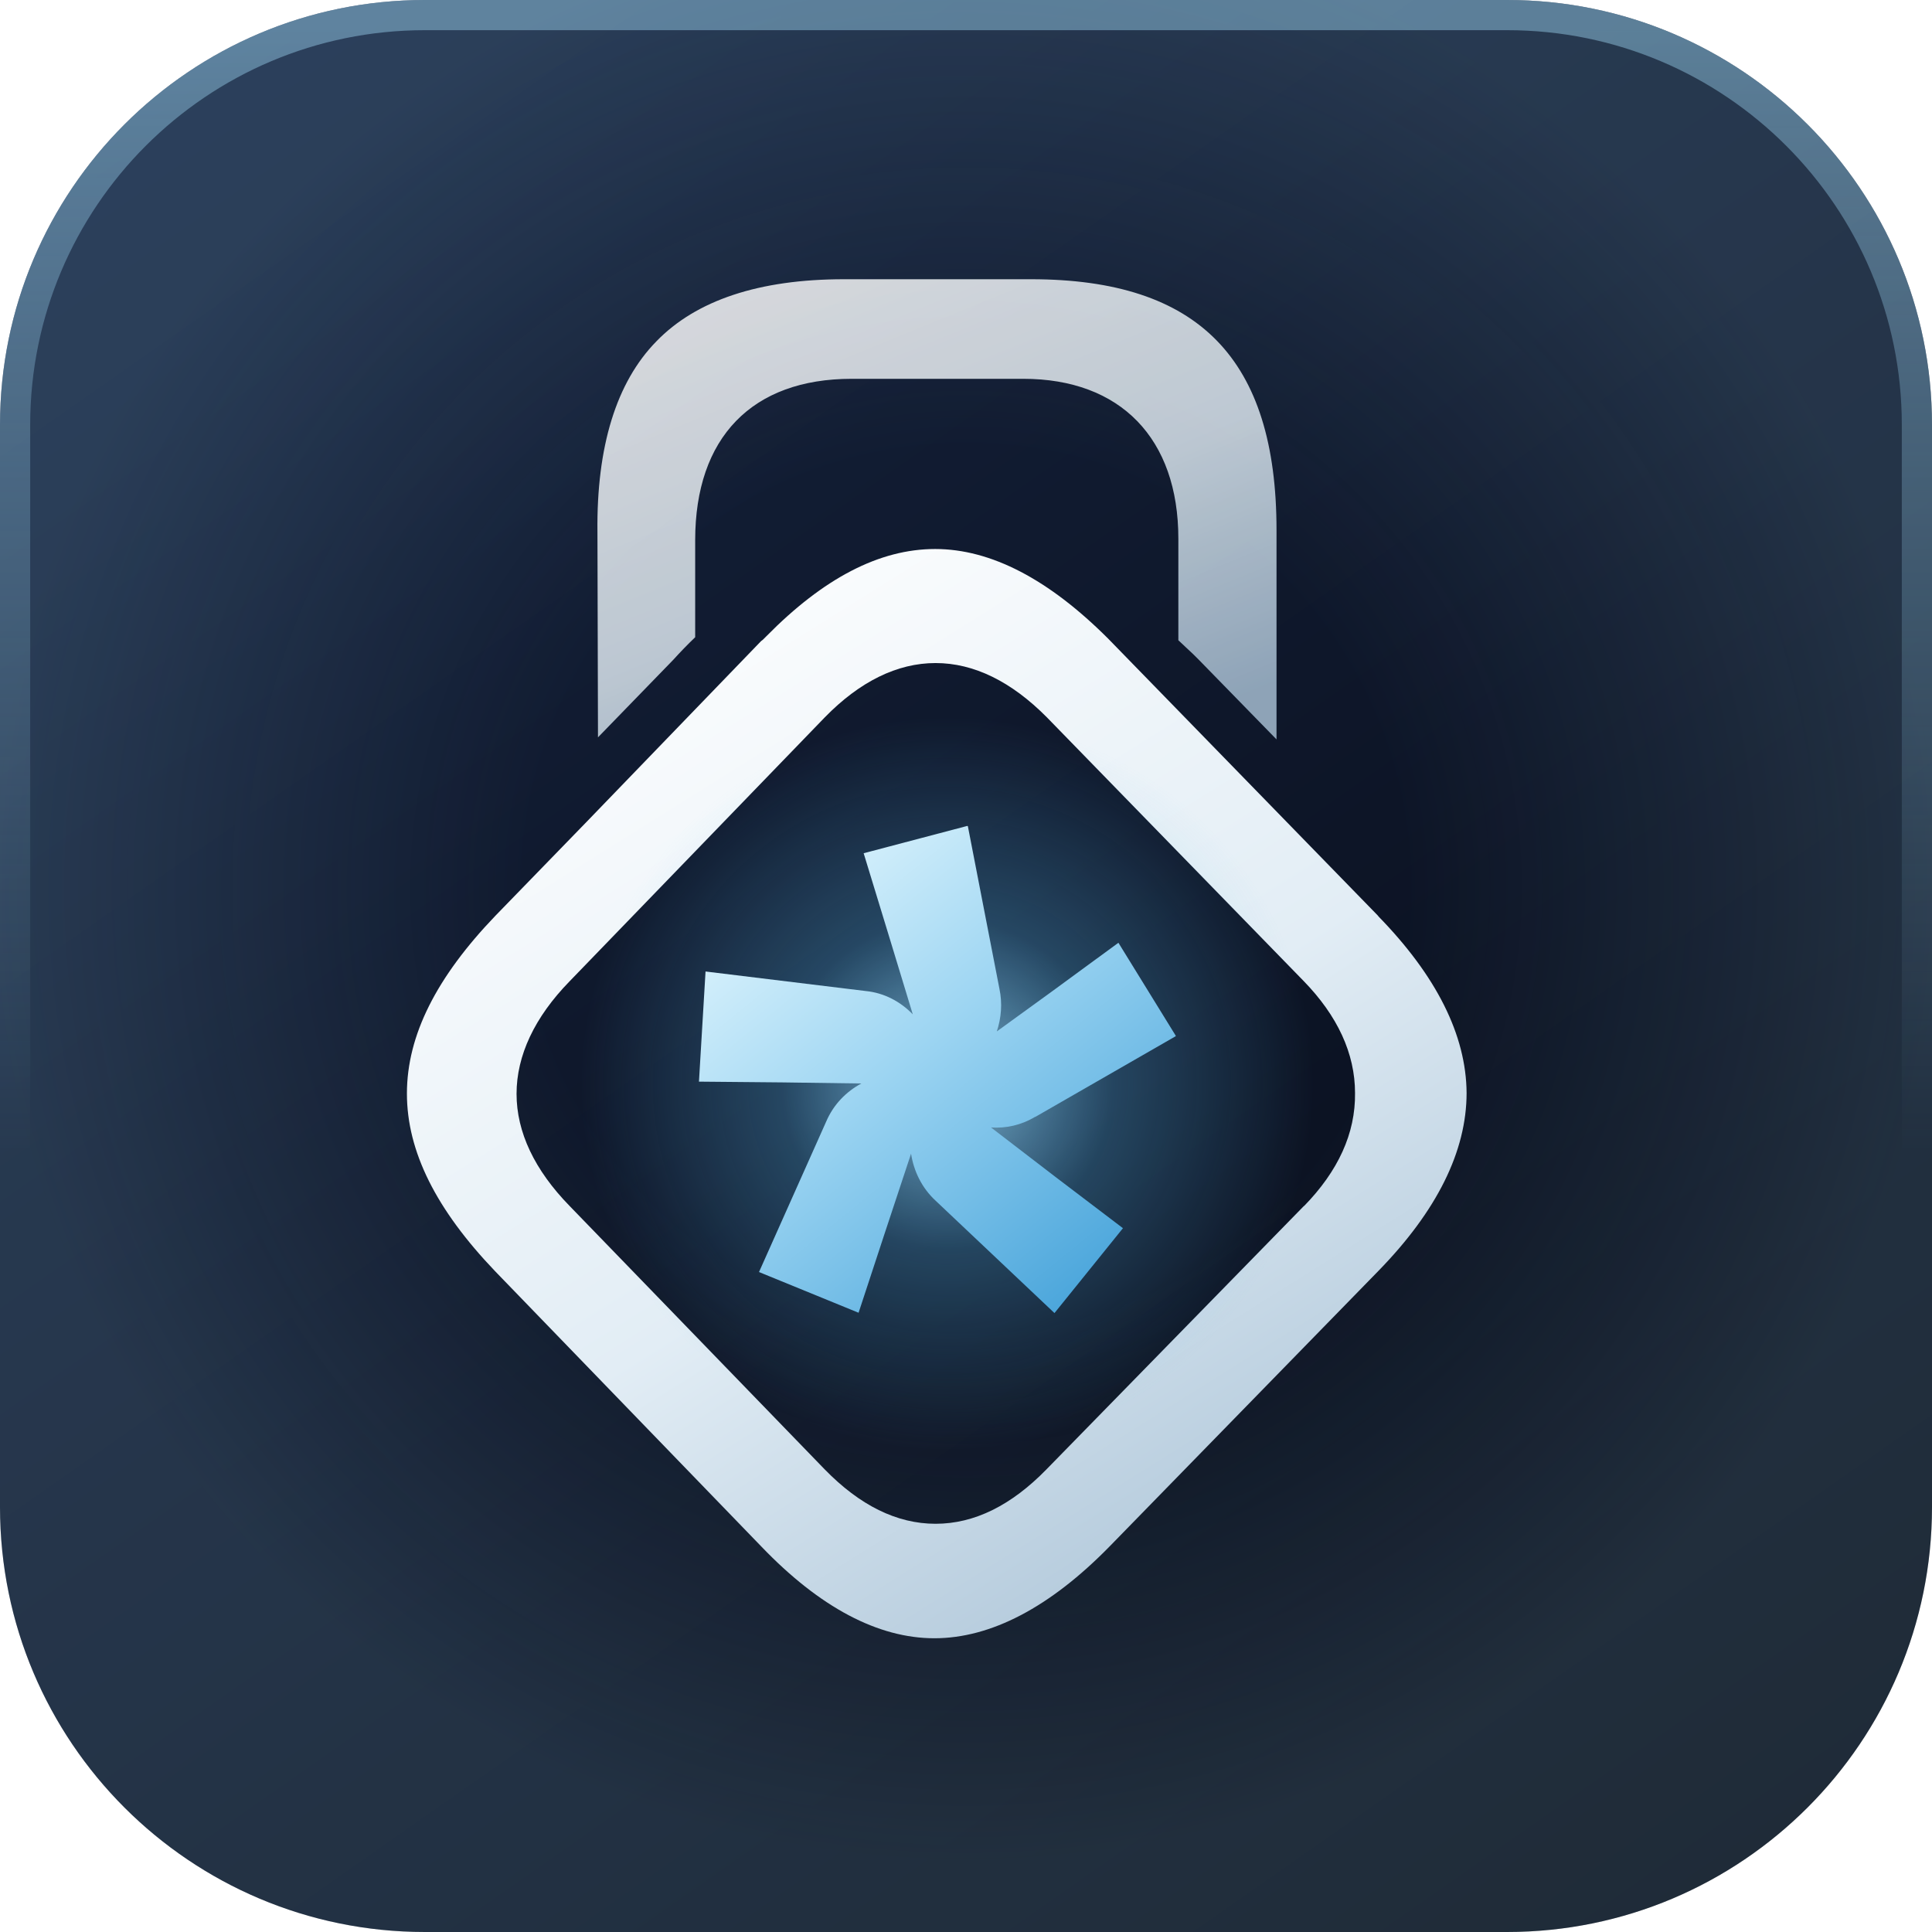
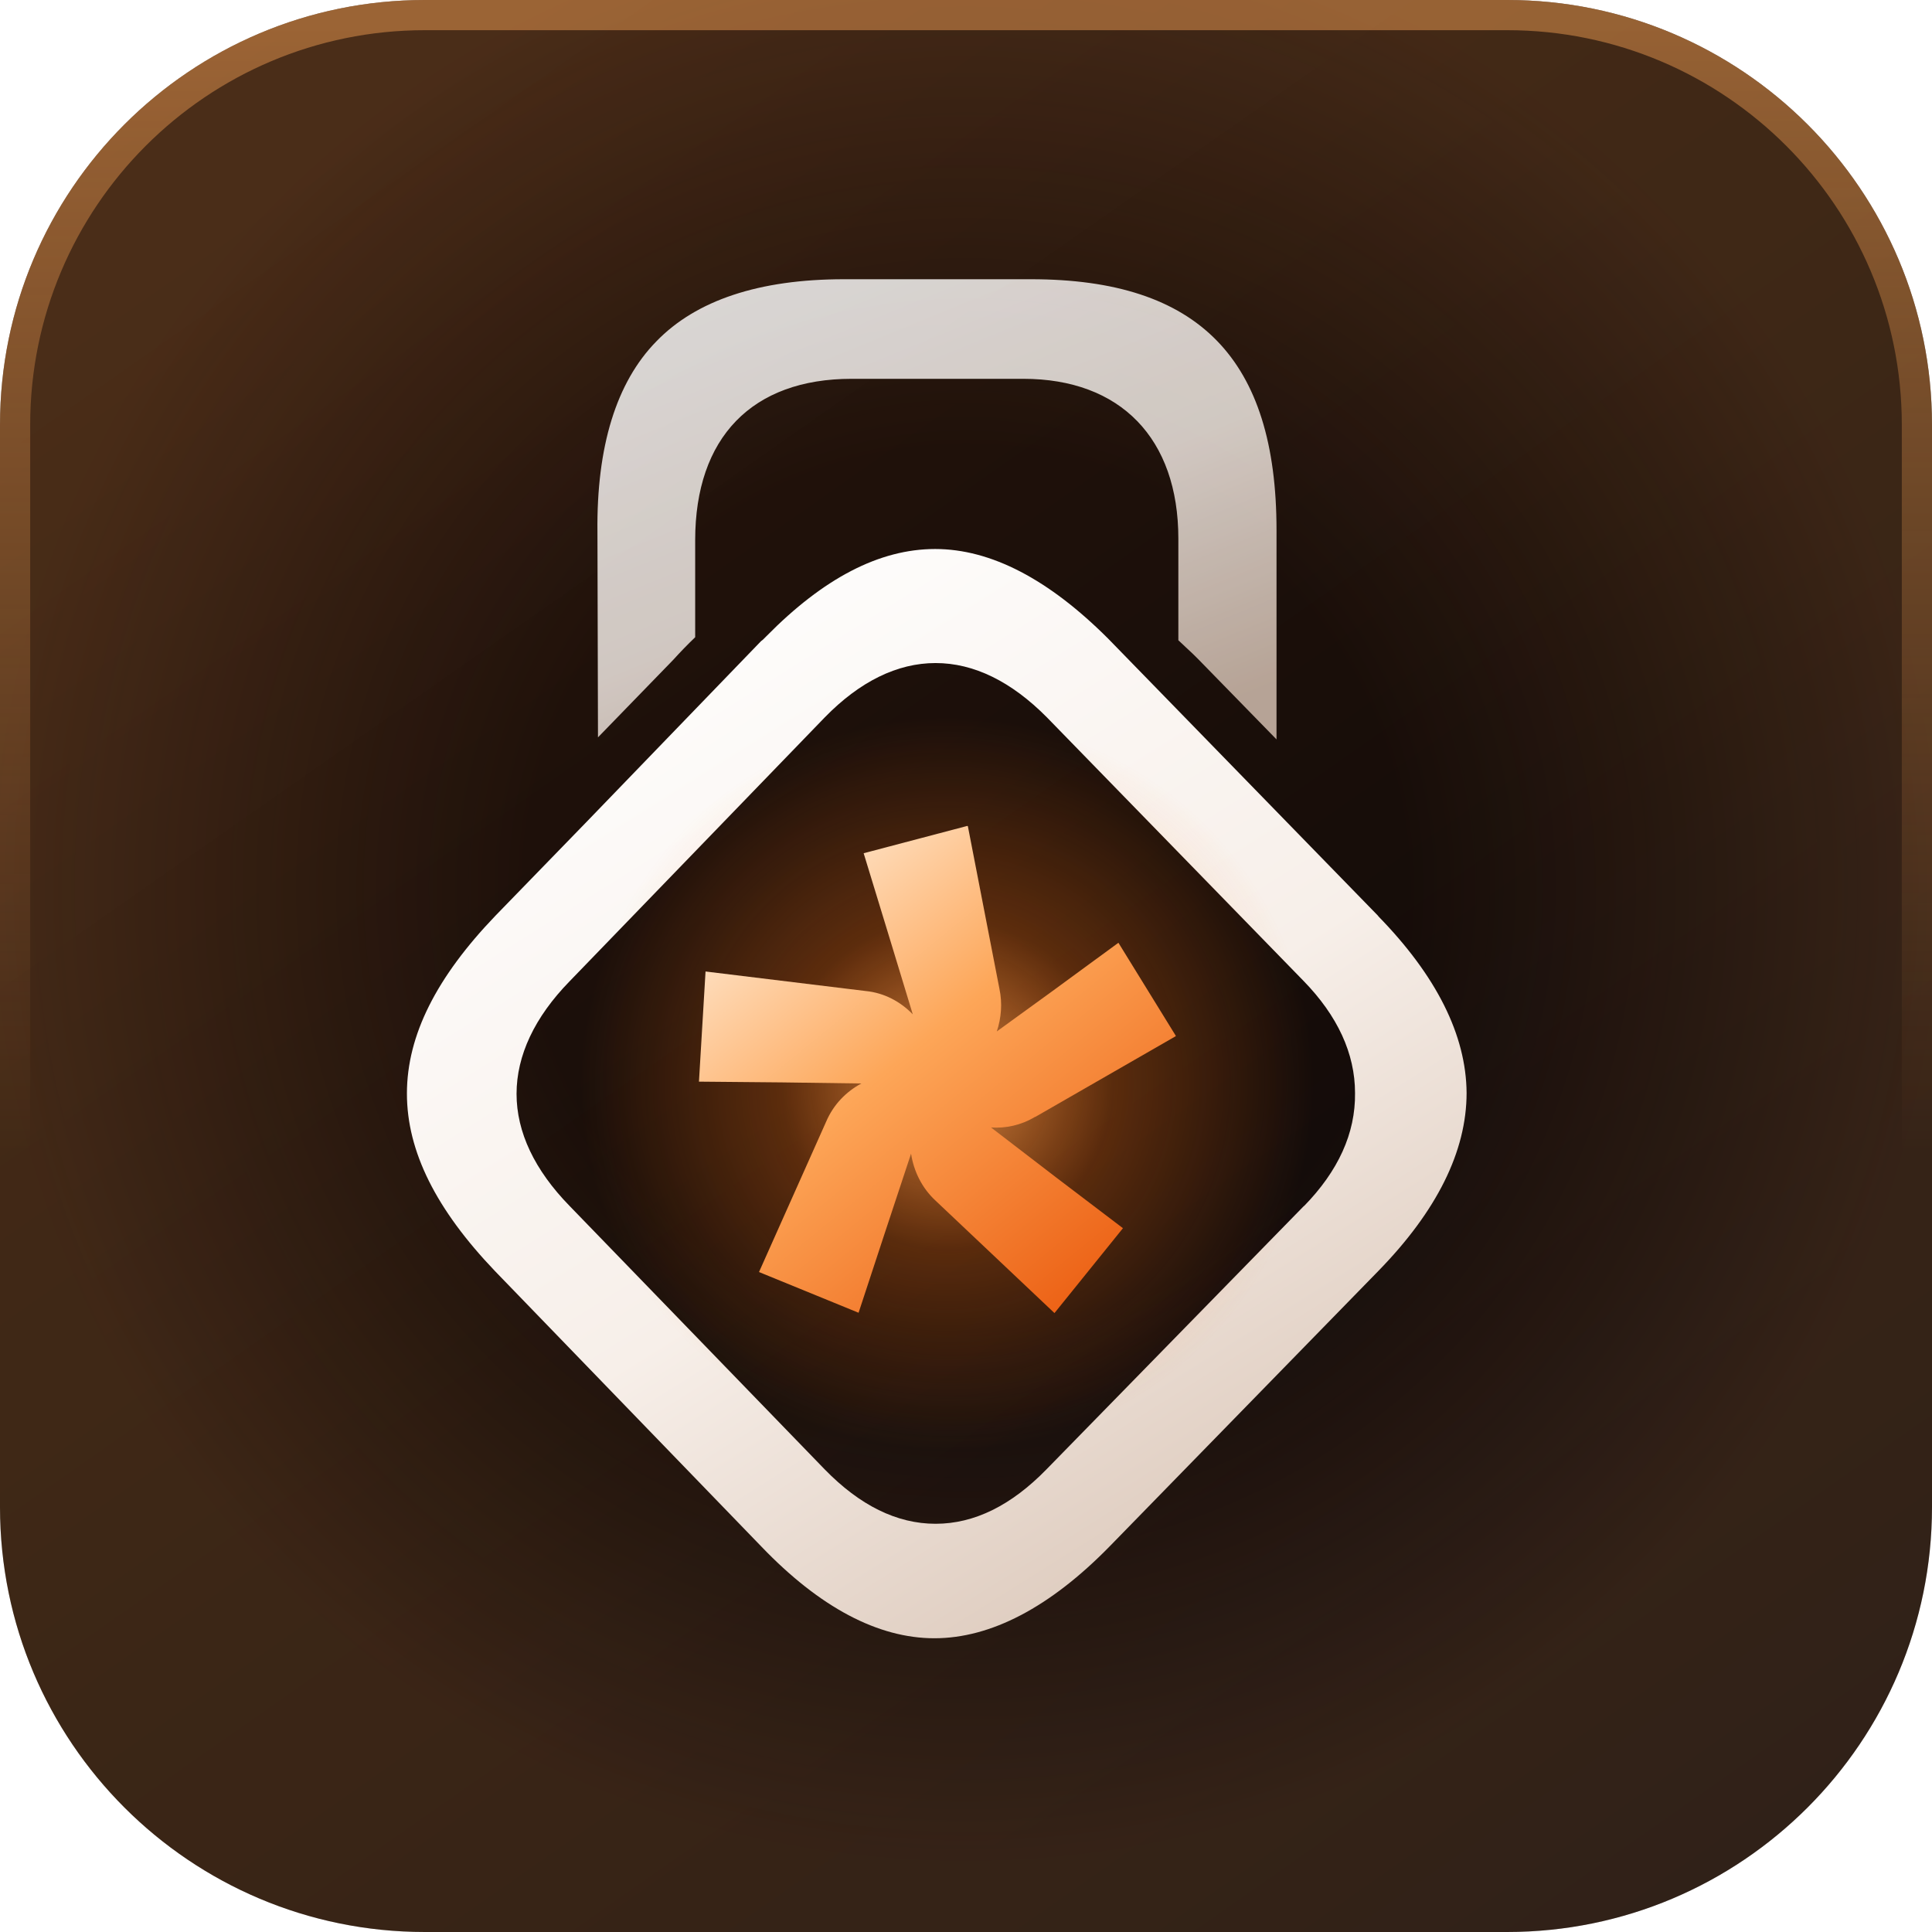
<svg xmlns="http://www.w3.org/2000/svg" viewBox="0 0 512 512" width="512" height="512">
  <defs>
    <linearGradient id="tile" x1=".15" y1="0" x2=".85" y2="1">
-       <stop offset="0" stop-color="#16243f" />
-       <stop offset=".55" stop-color="#0d1527" />
-       <stop offset="1" stop-color="#070b14" />
+       <stop offset="0" stop-color="#2a160c" />
+       <stop offset=".55" stop-color="#170d09" />
+       <stop offset="1" stop-color="#0a070c" />
    </linearGradient>
    <linearGradient id="rim" x1="0" y1="0" x2="0" y2="1">
-       <stop offset="0" stop-color="#9dd5f2" stop-opacity=".45" />
-       <stop offset=".6" stop-color="#9dd5f2" stop-opacity="0" />
+       <stop offset="0" stop-color="#fda658" stop-opacity=".45" />
+       <stop offset=".6" stop-color="#fda658" stop-opacity="0" />
    </linearGradient>
    <linearGradient id="shell" x1=".2" y1="0" x2=".8" y2="1">
      <stop offset="0" stop-color="#ffffff" />
-       <stop offset=".55" stop-color="#e2edf5" />
-       <stop offset="1" stop-color="#a9c2d6" />
+       <stop offset=".55" stop-color="#f7efe9" />
+       <stop offset="1" stop-color="#d8c3b4" />
    </linearGradient>
    <linearGradient id="spark" x1=".1" y1="0" x2=".9" y2="1">
-       <stop offset="0" stop-color="#eafaff" />
-       <stop offset=".45" stop-color="#9dd5f2" />
-       <stop offset="1" stop-color="#3f9fd8" />
+       <stop offset="0" stop-color="#fff4e6" />
+       <stop offset=".45" stop-color="#fda658" />
+       <stop offset="1" stop-color="#ea580c" />
    </linearGradient>
    <radialGradient id="core" cx="50%" cy="50%" r="50%">
-       <stop offset="0" stop-color="#9dd5f2" stop-opacity=".85" />
-       <stop offset=".45" stop-color="#5cb8e8" stop-opacity=".3" />
-       <stop offset="1" stop-color="#5cb8e8" stop-opacity="0" />
+       <stop offset="0" stop-color="#fda658" stop-opacity=".85" />
+       <stop offset=".45" stop-color="#f97316" stop-opacity=".3" />
+       <stop offset="1" stop-color="#f97316" stop-opacity="0" />
    </radialGradient>
    <radialGradient id="halo" cx="50%" cy="46%" r="50%">
-       <stop offset=".45" stop-color="#9dd5f2" stop-opacity="0" />
-       <stop offset="1" stop-color="#9dd5f2" stop-opacity=".16" />
+       <stop offset=".45" stop-color="#fda658" stop-opacity="0" />
+       <stop offset="1" stop-color="#fda658" stop-opacity=".16" />
    </radialGradient>
  </defs>
  <rect width="512" height="512" rx="112.6" fill="url(#tile)" />
  <rect width="512" height="512" rx="112.6" fill="url(#halo)" />
  <rect x="4" y="4" width="504" height="504" rx="108.6" fill="none" stroke="url(#rim)" stroke-width="8" />
  <g transform="translate(107.9 74) scale(2.862)">
    <path d="M80.5,23.24v19.37l-7.29-7.47c-.59-.6-1.22-1.15-1.8-1.71v-9.41c0-9.27-5.35-14.8-14.36-14.8h-15.89c-9.23,0-14.49,5.44-14.49,14.94v8.99c-.68.65-1.35,1.34-2.02,2.08l-6.98,7.19-.05-19c-.09-7.93,1.75-13.88,5.45-17.66C26.76,1.94,32.61,0,40.44,0h17.33c15.53,0,22.73,7.38,22.73,23.24Z" fill="url(#shell)" opacity=".82" />
    <path d="M89.93,58.97l-25.02-25.69c-5.49-5.49-10.85-8.3-16.02-8.3s-10.35,2.72-15.62,8.07l-.32.32-.18.14-16.16,16.74-8.42,8.67c-10.94,11.39-10.94,21.54-.05,32.93l24.66,25.5c5.4,5.63,10.8,8.49,16.02,8.49s10.71-2.86,16.25-8.53l24.84-25.46c5.45-5.58,8.19-11.11,8.19-16.51-.04-5.35-2.79-10.84-8.19-16.37Zm-6.89,26.84l-23.85,24.4c-3.24,3.32-6.66,5.03-10.26,5.03s-7.02-1.71-10.26-5.03l-23.63-24.4c-3.24-3.32-4.91-6.83-4.91-10.38s1.67-7.1,4.91-10.42l23.63-24.44c3.24-3.32,6.71-5.03,10.26-5.03s7.02,1.71,10.31,5.03l23.76,24.4c3.15,3.23,4.77,6.73,4.77,10.38.05,3.74-1.57,7.24-4.72,10.47Z" fill="url(#shell)" />
    <circle cx="50" cy="74.5" r="34" fill="url(#core)" />
    <path d="M58.14,77.58l13.03-7.49v-.04s-5.31-8.61-5.31-8.61l-6.28,4.6-4.98,3.61c.41-1.23.53-2.59.24-3.96l-2.92-15.04-.05-.03-9.6,2.53,2.31,7.56,2.24,7.36c-1.14-1.18-2.64-1.99-4.35-2.16l-14.84-1.81-.61,10.2,7.68.07,7.36.1c-1.4.75-2.58,1.94-3.26,3.53l-6.22,13.93,9.22,3.77,2.46-7.48,2.4-7.25c.25,1.62,1,3.18,2.28,4.36l11,10.4,6.34-7.86-6.2-4.71-6.02-4.62c1.38.1,2.81-.21,4.1-.99Z" fill="url(#spark)" />
  </g>
</svg>
